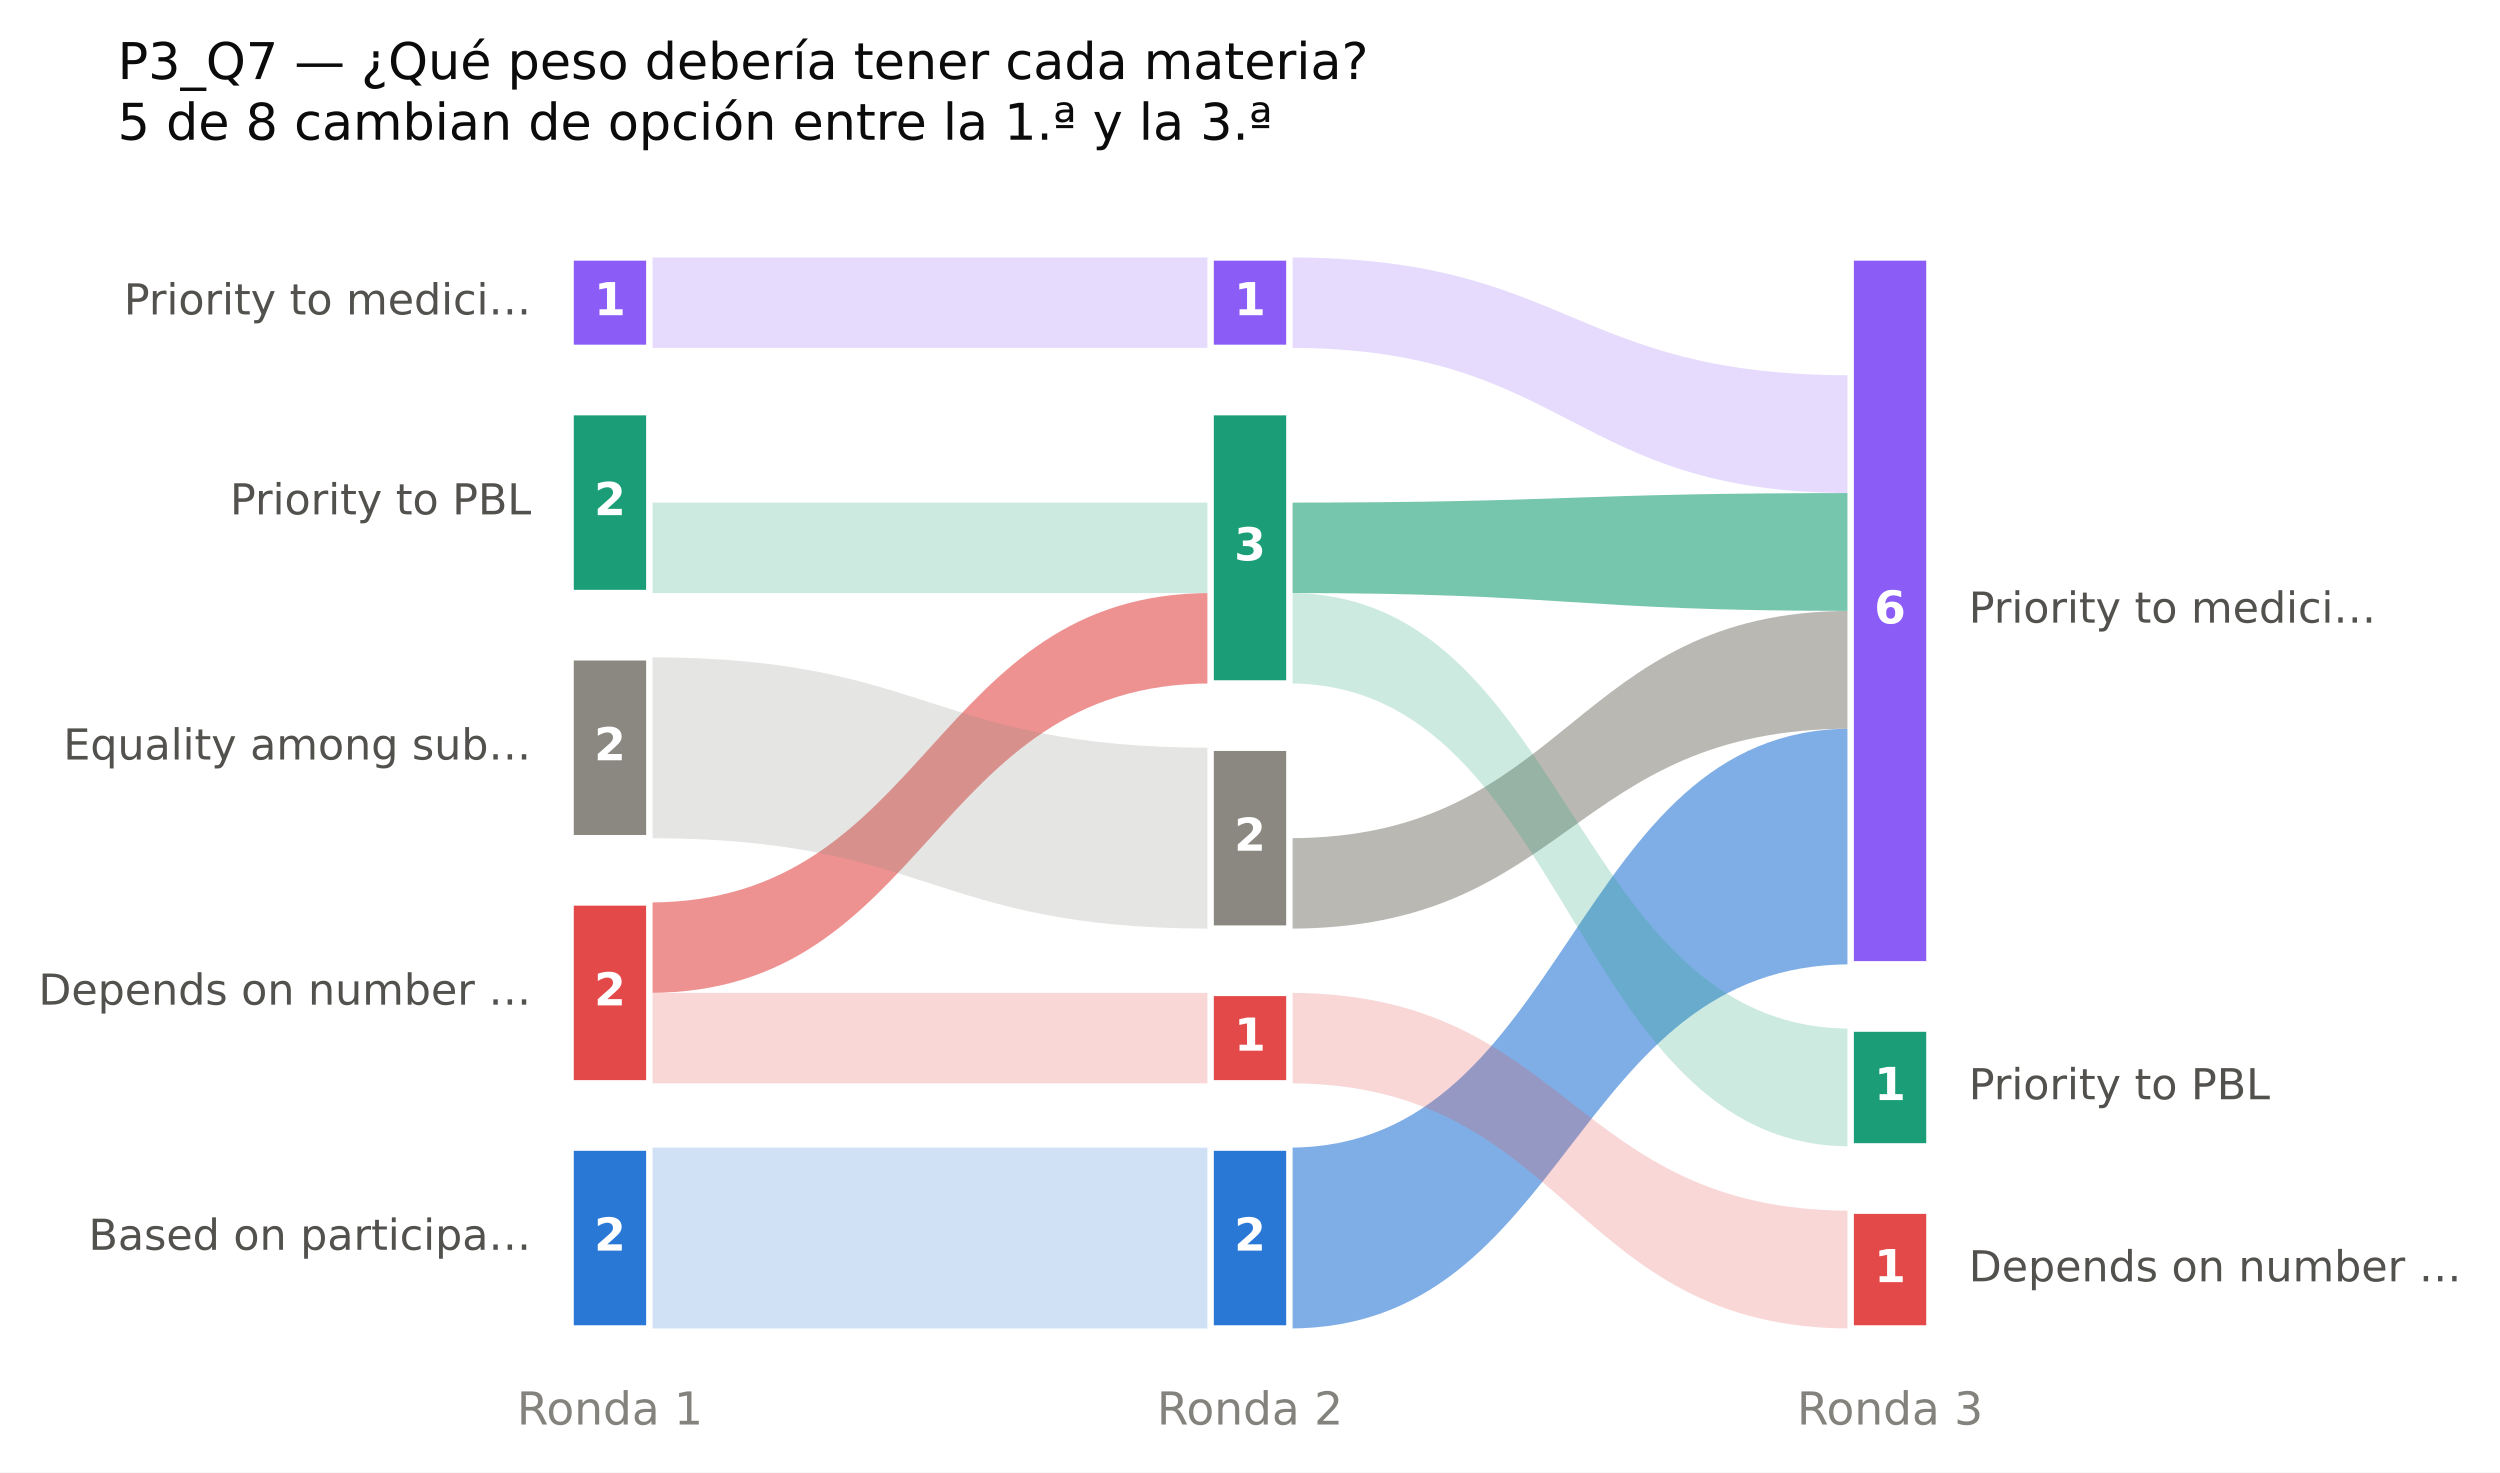
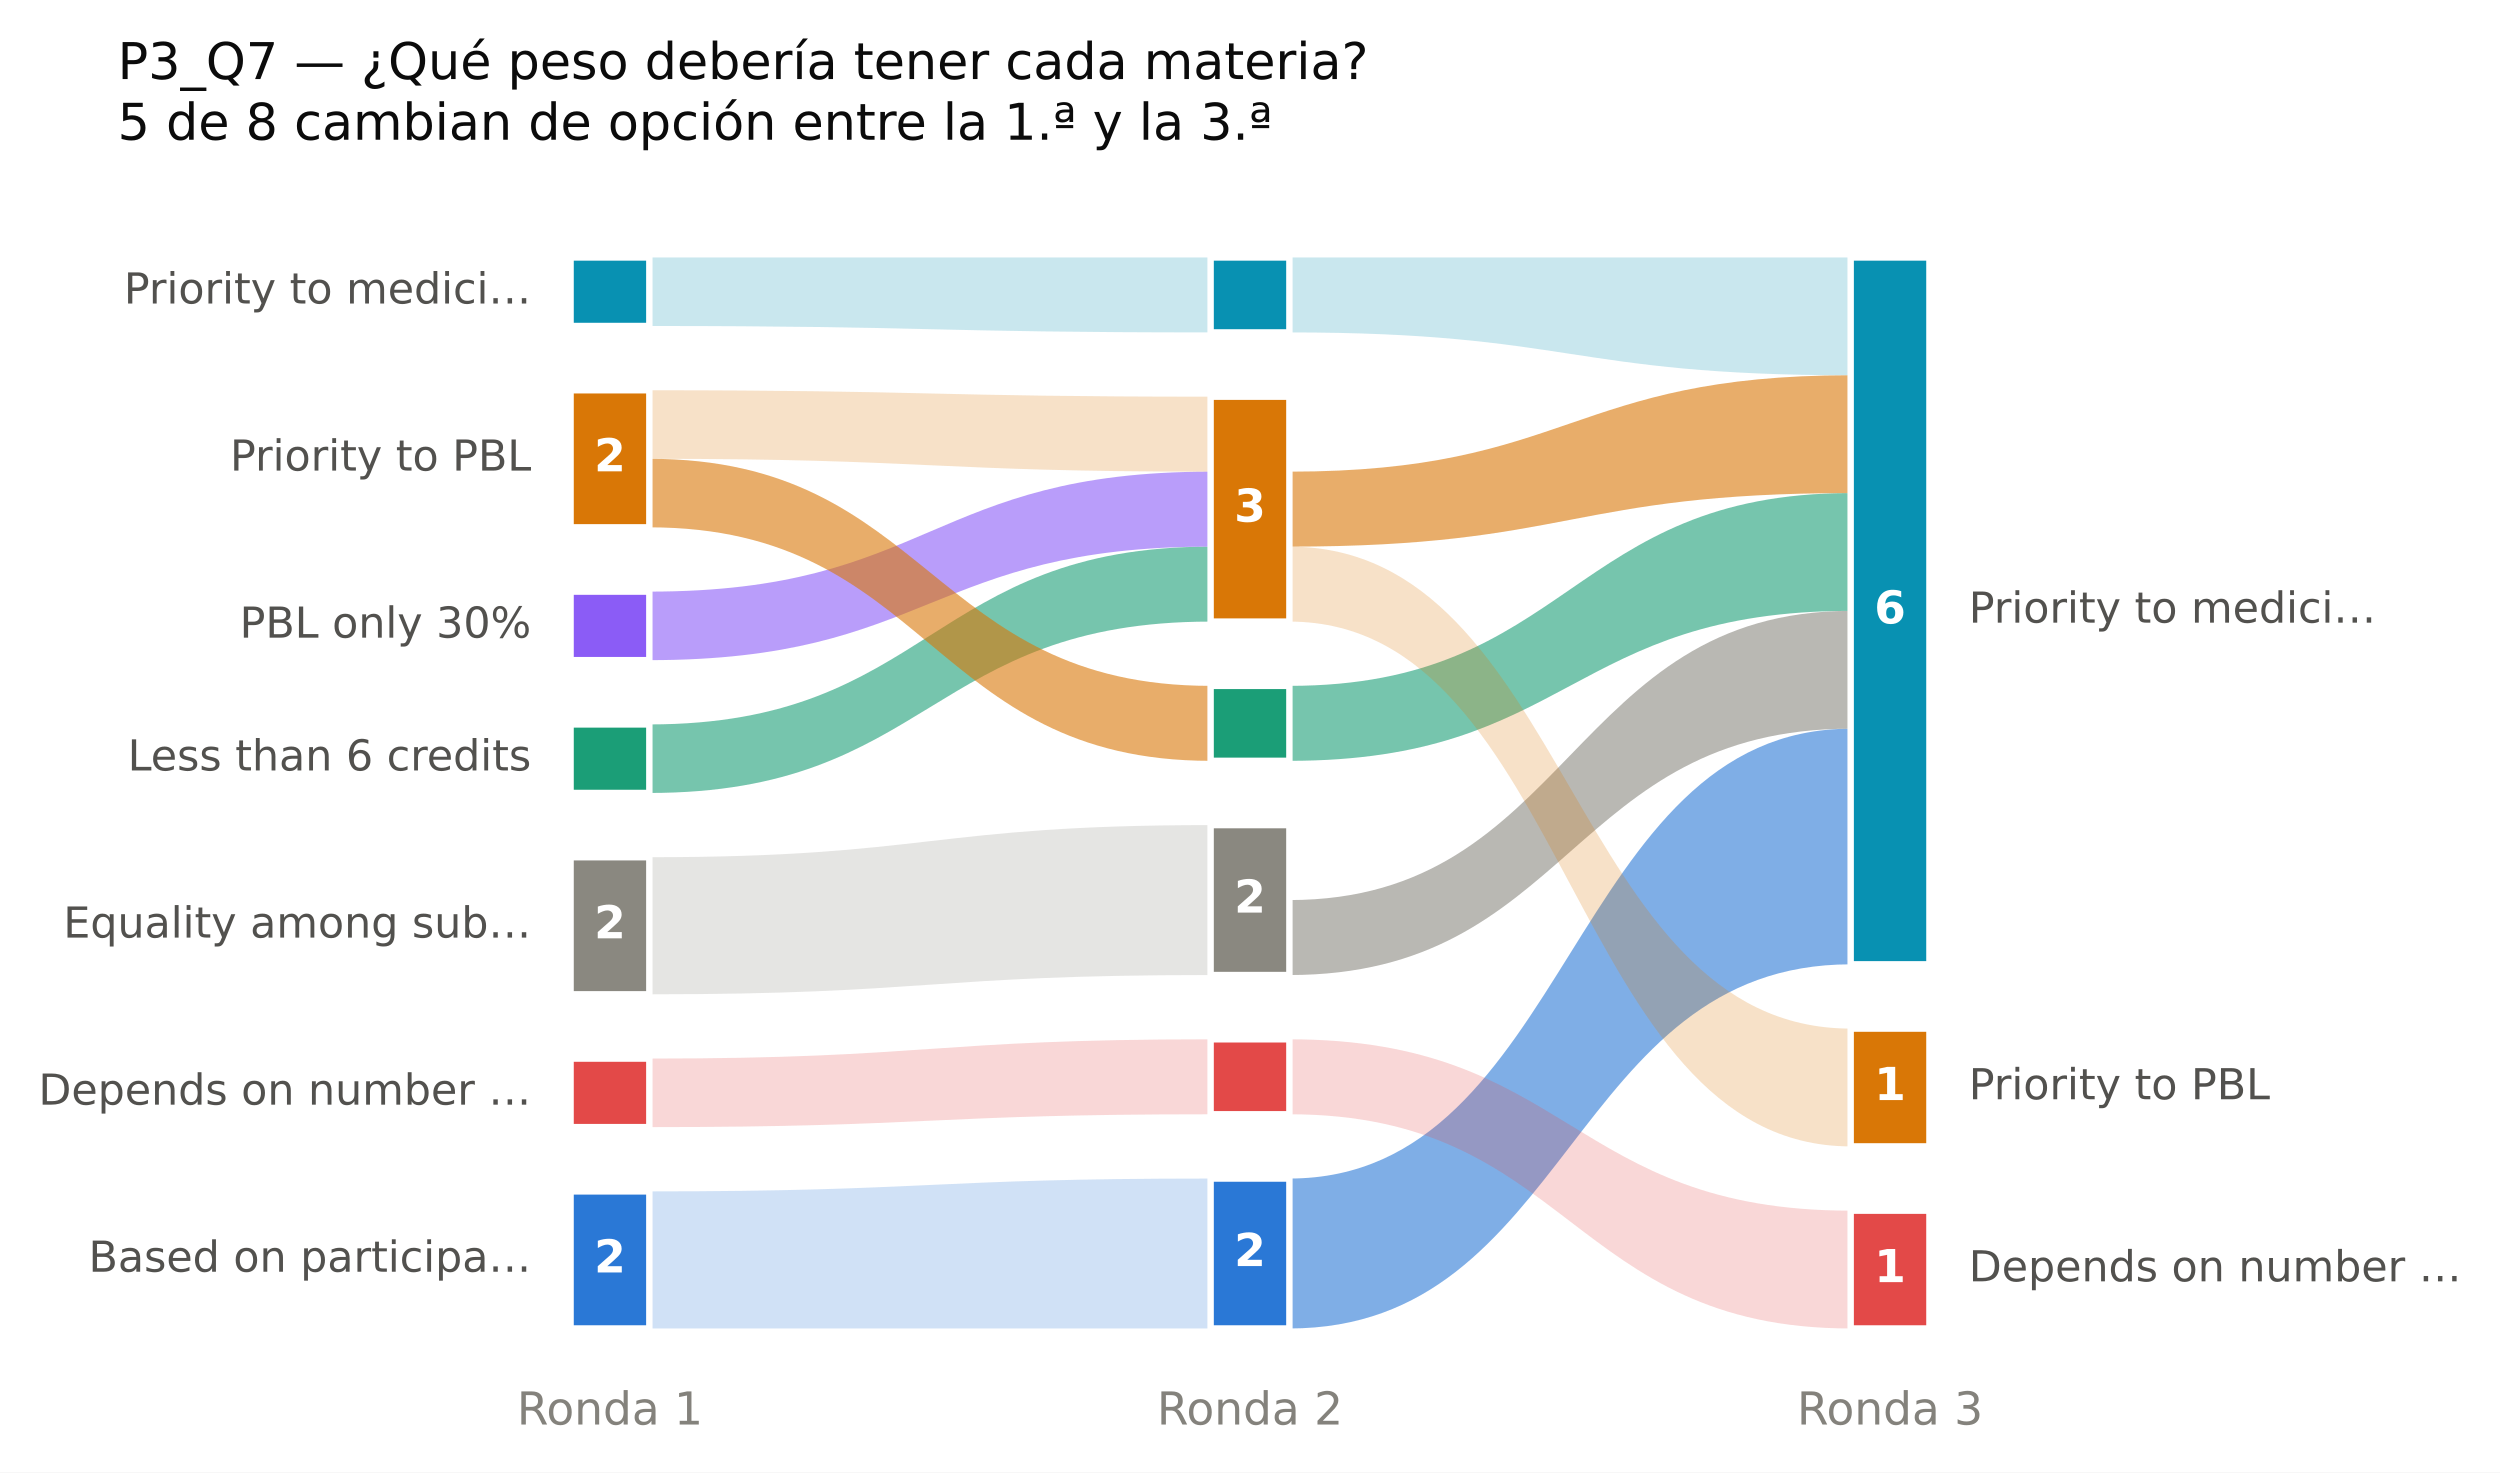
<svg xmlns="http://www.w3.org/2000/svg" width="467.9pt" height="275.583pt" viewBox="0 0 467.9 275.583" version="1.1">
  <defs>
    <style type="text/css">*{stroke-linejoin: round; stroke-linecap: butt}</style>
  </defs>
  <g id="figure_1">
    <g id="patch_1">
      <path d="M 0 275.583  L 467.9 275.583  L 467.9 0  L 0 0  z " style="fill: #ffffff" />
    </g>
    <g id="axes_1">
      <g id="patch_2">
        <path d="M 22.011 256.657  L 445.889 256.657  L 445.889 36.157  L 22.011 36.157  z " style="fill: #ffffff" />
      </g>
      <g id="patch_3">
-         <path d="M 121.53 248.638  C 174.054 248.638 174.054 248.638 226.578 248.638  L 226.578 214.784  C 174.054 214.784 174.054 214.784 121.53 214.784  z " clip-path="url(#p9a6a0027d7)" style="fill: #2a78d6; opacity: 0.22" />
+         <path d="M 121.53 248.638  C 174.054 248.638 174.054 248.638 226.578 248.638  L 226.578 220.575  C 174.054 220.575 174.054 222.98 121.53 222.98  z " clip-path="url(#pd32646e4d0)" style="fill: #2a78d6; opacity: 0.22" />
      </g>
      <g id="patch_4">
-         <path d="M 121.53 202.757  C 174.054 202.757 174.054 202.757 226.578 202.757  L 226.578 185.829  C 174.054 185.829 174.054 185.829 121.53 185.829  z " clip-path="url(#p9a6a0027d7)" style="fill: #e34948; opacity: 0.22" />
+         <path d="M 121.53 210.953  C 174.054 210.953 174.054 208.548 226.578 208.548  L 226.578 194.516  C 174.054 194.516 174.054 198.124 121.53 198.124  z " clip-path="url(#pd32646e4d0)" style="fill: #e34948; opacity: 0.22" />
      </g>
      <g id="patch_5">
-         <path d="M 121.53 185.829  C 174.054 185.829 174.054 127.92 226.578 127.92  L 226.578 110.993  C 174.054 110.993 174.054 168.902 121.53 168.902  z " clip-path="url(#p9a6a0027d7)" style="fill: #e34948; opacity: 0.6" />
+         <path d="M 121.53 186.097  C 174.054 186.097 174.054 182.488 226.578 182.488  L 226.578 154.425  C 174.054 154.425 174.054 160.438 121.53 160.438  z " clip-path="url(#pd32646e4d0)" style="fill: #8a8880; opacity: 0.22" />
      </g>
      <g id="patch_6">
-         <path d="M 121.53 156.875  C 174.054 156.875 174.054 173.802 226.578 173.802  L 226.578 139.948  C 174.054 139.948 174.054 123.02 121.53 123.02  z " clip-path="url(#p9a6a0027d7)" style="fill: #8a8880; opacity: 0.22" />
+         <path d="M 121.53 148.411  C 174.054 148.411 174.054 116.338 226.578 116.338  L 226.578 102.307  C 174.054 102.307 174.054 135.582 121.53 135.582  z " clip-path="url(#pd32646e4d0)" style="fill: #1b9e77; opacity: 0.6" />
      </g>
      <g id="patch_7">
-         <path d="M 121.53 110.993  C 174.054 110.993 174.054 110.993 226.578 110.993  L 226.578 94.066  C 174.054 94.066 174.054 94.066 121.53 94.066  z " clip-path="url(#p9a6a0027d7)" style="fill: #1b9e77; opacity: 0.22" />
+         <path d="M 121.53 123.555  C 174.054 123.555 174.054 102.307 226.578 102.307  L 226.578 88.275  C 174.054 88.275 174.054 110.726 121.53 110.726  z " clip-path="url(#pd32646e4d0)" style="fill: #8b5cf6; opacity: 0.6" />
      </g>
      <g id="patch_8">
-         <path d="M 121.53 65.111  C 174.054 65.111 174.054 65.111 226.578 65.111  L 226.578 48.184  C 174.054 48.184 174.054 48.184 121.53 48.184  z " clip-path="url(#p9a6a0027d7)" style="fill: #8b5cf6; opacity: 0.22" />
+         <path d="M 121.53 98.698  C 174.054 98.698 174.054 142.398 226.578 142.398  L 226.578 128.366  C 174.054 128.366 174.054 85.869 121.53 85.869  z " clip-path="url(#pd32646e4d0)" style="fill: #d97706; opacity: 0.6" />
      </g>
      <g id="patch_9">
-         <path d="M 241.322 248.638  C 293.846 248.638 293.846 180.484 346.37 180.484  L 346.37 136.384  C 293.846 136.384 293.846 214.784 241.322 214.784  z " clip-path="url(#p9a6a0027d7)" style="fill: #2a78d6; opacity: 0.6" />
+         <path d="M 121.53 85.869  C 174.054 85.869 174.054 88.275 226.578 88.275  L 226.578 74.243  C 174.054 74.243 174.054 73.04 121.53 73.04  z " clip-path="url(#pd32646e4d0)" style="fill: #d97706; opacity: 0.22" />
      </g>
      <g id="patch_10">
-         <path d="M 241.322 202.757  C 293.846 202.757 293.846 248.638 346.37 248.638  L 346.37 226.588  C 293.846 226.588 293.846 185.829 241.322 185.829  z " clip-path="url(#p9a6a0027d7)" style="fill: #e34948; opacity: 0.22" />
+         <path d="M 121.53 61.013  C 174.054 61.013 174.054 62.216 226.578 62.216  L 226.578 48.184  C 174.054 48.184 174.054 48.184 121.53 48.184  z " clip-path="url(#pd32646e4d0)" style="fill: #0891b2; opacity: 0.22" />
      </g>
      <g id="patch_11">
-         <path d="M 241.322 173.802  C 293.846 173.802 293.846 136.384 346.37 136.384  L 346.37 114.334  C 293.846 114.334 293.846 156.875 241.322 156.875  z " clip-path="url(#p9a6a0027d7)" style="fill: #8a8880; opacity: 0.6" />
+         <path d="M 241.322 248.638  C 293.846 248.638 293.846 180.484 346.37 180.484  L 346.37 136.384  C 293.846 136.384 293.846 220.575 241.322 220.575  z " clip-path="url(#pd32646e4d0)" style="fill: #2a78d6; opacity: 0.6" />
      </g>
      <g id="patch_12">
-         <path d="M 241.322 127.92  C 293.846 127.92 293.846 214.561 346.37 214.561  L 346.37 192.511  C 293.846 192.511 293.846 110.993 241.322 110.993  z " clip-path="url(#p9a6a0027d7)" style="fill: #1b9e77; opacity: 0.22" />
+         <path d="M 241.322 208.548  C 293.846 208.548 293.846 248.638 346.37 248.638  L 346.37 226.588  C 293.846 226.588 293.846 194.516 241.322 194.516  z " clip-path="url(#pd32646e4d0)" style="fill: #e34948; opacity: 0.22" />
      </g>
      <g id="patch_13">
-         <path d="M 241.322 110.993  C 293.846 110.993 293.846 114.334 346.37 114.334  L 346.37 92.284  C 293.846 92.284 293.846 94.066 241.322 94.066  z " clip-path="url(#p9a6a0027d7)" style="fill: #1b9e77; opacity: 0.6" />
+         <path d="M 241.322 182.488  C 293.846 182.488 293.846 136.384 346.37 136.384  L 346.37 114.334  C 293.846 114.334 293.846 168.457 241.322 168.457  z " clip-path="url(#pd32646e4d0)" style="fill: #8a8880; opacity: 0.6" />
      </g>
      <g id="patch_14">
-         <path d="M 241.322 65.111  C 293.846 65.111 293.846 92.284 346.37 92.284  L 346.37 70.234  C 293.846 70.234 293.846 48.184 241.322 48.184  z " clip-path="url(#p9a6a0027d7)" style="fill: #8b5cf6; opacity: 0.22" />
+         <path d="M 241.322 142.398  C 293.846 142.398 293.846 114.334 346.37 114.334  L 346.37 92.284  C 293.846 92.284 293.846 128.366 241.322 128.366  z " clip-path="url(#pd32646e4d0)" style="fill: #1b9e77; opacity: 0.6" />
+       </g>
+       <g id="patch_15">
+         <path d="M 241.322 116.338  C 293.846 116.338 293.846 214.561 346.37 214.561  L 346.37 192.511  C 293.846 192.511 293.846 102.307 241.322 102.307  z " clip-path="url(#pd32646e4d0)" style="fill: #d97706; opacity: 0.22" />
+       </g>
+       <g id="patch_16">
+         <path d="M 241.322 102.307  C 293.846 102.307 293.846 92.284 346.37 92.284  L 346.37 70.234  C 293.846 70.234 293.846 88.275 241.322 88.275  z " clip-path="url(#pd32646e4d0)" style="fill: #d97706; opacity: 0.6" />
+       </g>
+       <g id="patch_17">
+         <path d="M 241.322 62.216  C 293.846 62.216 293.846 70.234 346.37 70.234  L 346.37 48.184  C 293.846 48.184 293.846 48.184 241.322 48.184  z " clip-path="url(#pd32646e4d0)" style="fill: #0891b2; opacity: 0.22" />
      </g>
      <g id="matplotlib.axis_1">
        <g id="xtick_1">
          <g id="line2d_1" />
          <g id="text_1">
            <text style="font-size: 8.5px; font-family: 'DejaVu Sans', 'Helvetica', 'Arial', sans-serif; text-anchor: middle; fill: #84827c" x="114.159" y="266.615" transform="rotate(-0 114.1586 266.6153)">Ronda 1</text>
          </g>
        </g>
        <g id="xtick_2">
          <g id="line2d_2" />
          <g id="text_2">
            <text style="font-size: 8.5px; font-family: 'DejaVu Sans', 'Helvetica', 'Arial', sans-serif; text-anchor: middle; fill: #84827c" x="233.95" y="266.615" transform="rotate(-0 233.9502 266.6153)">Ronda 2</text>
          </g>
        </g>
        <g id="xtick_3">
          <g id="line2d_3" />
          <g id="text_3">
            <text style="font-size: 8.5px; font-family: 'DejaVu Sans', 'Helvetica', 'Arial', sans-serif; text-anchor: middle; fill: #84827c" x="353.742" y="266.615" transform="rotate(-0 353.7419 266.6153)">Ronda 3</text>
          </g>
        </g>
      </g>
      <g id="matplotlib.axis_2" />
-       <g id="patch_15">
-         <path d="M 106.787 248.638  L 121.53 248.638  L 121.53 214.784  L 106.787 214.784  z " clip-path="url(#p9a6a0027d7)" style="fill: #2a78d6; stroke: #ffffff; stroke-width: 1.2; stroke-linejoin: miter" />
-       </g>
-       <g id="patch_16">
-         <path d="M 106.787 202.757  L 121.53 202.757  L 121.53 168.902  L 106.787 168.902  z " clip-path="url(#p9a6a0027d7)" style="fill: #e34948; stroke: #ffffff; stroke-width: 1.2; stroke-linejoin: miter" />
-       </g>
-       <g id="patch_17">
-         <path d="M 106.787 156.875  L 121.53 156.875  L 121.53 123.02  L 106.787 123.02  z " clip-path="url(#p9a6a0027d7)" style="fill: #8a8880; stroke: #ffffff; stroke-width: 1.2; stroke-linejoin: miter" />
-       </g>
      <g id="patch_18">
-         <path d="M 106.787 110.993  L 121.53 110.993  L 121.53 77.138  L 106.787 77.138  z " clip-path="url(#p9a6a0027d7)" style="fill: #1b9e77; stroke: #ffffff; stroke-width: 1.2; stroke-linejoin: miter" />
+         <path d="M 106.787 248.638  L 121.53 248.638  L 121.53 222.98  L 106.787 222.98  z " clip-path="url(#pd32646e4d0)" style="fill: #2a78d6; stroke: #ffffff; stroke-width: 1.2; stroke-linejoin: miter" />
      </g>
      <g id="patch_19">
-         <path d="M 106.787 65.111  L 121.53 65.111  L 121.53 48.184  L 106.787 48.184  z " clip-path="url(#p9a6a0027d7)" style="fill: #8b5cf6; stroke: #ffffff; stroke-width: 1.2; stroke-linejoin: miter" />
+         <path d="M 106.787 210.953  L 121.53 210.953  L 121.53 198.124  L 106.787 198.124  z " clip-path="url(#pd32646e4d0)" style="fill: #e34948; stroke: #ffffff; stroke-width: 1.2; stroke-linejoin: miter" />
      </g>
      <g id="patch_20">
-         <path d="M 226.578 248.638  L 241.322 248.638  L 241.322 214.784  L 226.578 214.784  z " clip-path="url(#p9a6a0027d7)" style="fill: #2a78d6; stroke: #ffffff; stroke-width: 1.2; stroke-linejoin: miter" />
+         <path d="M 106.787 186.097  L 121.53 186.097  L 121.53 160.438  L 106.787 160.438  z " clip-path="url(#pd32646e4d0)" style="fill: #8a8880; stroke: #ffffff; stroke-width: 1.2; stroke-linejoin: miter" />
      </g>
      <g id="patch_21">
-         <path d="M 226.578 202.757  L 241.322 202.757  L 241.322 185.829  L 226.578 185.829  z " clip-path="url(#p9a6a0027d7)" style="fill: #e34948; stroke: #ffffff; stroke-width: 1.2; stroke-linejoin: miter" />
+         <path d="M 106.787 148.411  L 121.53 148.411  L 121.53 135.582  L 106.787 135.582  z " clip-path="url(#pd32646e4d0)" style="fill: #1b9e77; stroke: #ffffff; stroke-width: 1.2; stroke-linejoin: miter" />
      </g>
      <g id="patch_22">
-         <path d="M 226.578 173.802  L 241.322 173.802  L 241.322 139.948  L 226.578 139.948  z " clip-path="url(#p9a6a0027d7)" style="fill: #8a8880; stroke: #ffffff; stroke-width: 1.2; stroke-linejoin: miter" />
+         <path d="M 106.787 123.555  L 121.53 123.555  L 121.53 110.726  L 106.787 110.726  z " clip-path="url(#pd32646e4d0)" style="fill: #8b5cf6; stroke: #ffffff; stroke-width: 1.2; stroke-linejoin: miter" />
      </g>
      <g id="patch_23">
-         <path d="M 226.578 127.92  L 241.322 127.92  L 241.322 77.138  L 226.578 77.138  z " clip-path="url(#p9a6a0027d7)" style="fill: #1b9e77; stroke: #ffffff; stroke-width: 1.2; stroke-linejoin: miter" />
+         <path d="M 106.787 98.698  L 121.53 98.698  L 121.53 73.04  L 106.787 73.04  z " clip-path="url(#pd32646e4d0)" style="fill: #d97706; stroke: #ffffff; stroke-width: 1.2; stroke-linejoin: miter" />
      </g>
      <g id="patch_24">
-         <path d="M 226.578 65.111  L 241.322 65.111  L 241.322 48.184  L 226.578 48.184  z " clip-path="url(#p9a6a0027d7)" style="fill: #8b5cf6; stroke: #ffffff; stroke-width: 1.2; stroke-linejoin: miter" />
+         <path d="M 106.787 61.013  L 121.53 61.013  L 121.53 48.184  L 106.787 48.184  z " clip-path="url(#pd32646e4d0)" style="fill: #0891b2; stroke: #ffffff; stroke-width: 1.2; stroke-linejoin: miter" />
      </g>
      <g id="patch_25">
-         <path d="M 346.37 248.638  L 361.114 248.638  L 361.114 226.588  L 346.37 226.588  z " clip-path="url(#p9a6a0027d7)" style="fill: #e34948; stroke: #ffffff; stroke-width: 1.2; stroke-linejoin: miter" />
+         <path d="M 226.578 248.638  L 241.322 248.638  L 241.322 220.575  L 226.578 220.575  z " clip-path="url(#pd32646e4d0)" style="fill: #2a78d6; stroke: #ffffff; stroke-width: 1.2; stroke-linejoin: miter" />
      </g>
      <g id="patch_26">
-         <path d="M 346.37 214.561  L 361.114 214.561  L 361.114 192.511  L 346.37 192.511  z " clip-path="url(#p9a6a0027d7)" style="fill: #1b9e77; stroke: #ffffff; stroke-width: 1.2; stroke-linejoin: miter" />
+         <path d="M 226.578 208.548  L 241.322 208.548  L 241.322 194.516  L 226.578 194.516  z " clip-path="url(#pd32646e4d0)" style="fill: #e34948; stroke: #ffffff; stroke-width: 1.2; stroke-linejoin: miter" />
      </g>
      <g id="patch_27">
-         <path d="M 346.37 180.484  L 361.114 180.484  L 361.114 48.184  L 346.37 48.184  z " clip-path="url(#p9a6a0027d7)" style="fill: #8b5cf6; stroke: #ffffff; stroke-width: 1.2; stroke-linejoin: miter" />
+         <path d="M 226.578 182.488  L 241.322 182.488  L 241.322 154.425  L 226.578 154.425  z " clip-path="url(#pd32646e4d0)" style="fill: #8a8880; stroke: #ffffff; stroke-width: 1.2; stroke-linejoin: miter" />
+       </g>
+       <g id="patch_28">
+         <path d="M 226.578 142.398  L 241.322 142.398  L 241.322 128.366  L 226.578 128.366  z " clip-path="url(#pd32646e4d0)" style="fill: #1b9e77; stroke: #ffffff; stroke-width: 1.2; stroke-linejoin: miter" />
+       </g>
+       <g id="patch_29">
+         <path d="M 226.578 116.338  L 241.322 116.338  L 241.322 74.243  L 226.578 74.243  z " clip-path="url(#pd32646e4d0)" style="fill: #d97706; stroke: #ffffff; stroke-width: 1.2; stroke-linejoin: miter" />
+       </g>
+       <g id="patch_30">
+         <path d="M 226.578 62.216  L 241.322 62.216  L 241.322 48.184  L 226.578 48.184  z " clip-path="url(#pd32646e4d0)" style="fill: #0891b2; stroke: #ffffff; stroke-width: 1.2; stroke-linejoin: miter" />
+       </g>
+       <g id="patch_31">
+         <path d="M 346.37 248.638  L 361.114 248.638  L 361.114 226.588  L 346.37 226.588  z " clip-path="url(#pd32646e4d0)" style="fill: #e34948; stroke: #ffffff; stroke-width: 1.2; stroke-linejoin: miter" />
+       </g>
+       <g id="patch_32">
+         <path d="M 346.37 214.561  L 361.114 214.561  L 361.114 192.511  L 346.37 192.511  z " clip-path="url(#pd32646e4d0)" style="fill: #d97706; stroke: #ffffff; stroke-width: 1.2; stroke-linejoin: miter" />
+       </g>
+       <g id="patch_33">
+         <path d="M 346.37 180.484  L 361.114 180.484  L 361.114 48.184  L 346.37 48.184  z " clip-path="url(#pd32646e4d0)" style="fill: #0891b2; stroke: #ffffff; stroke-width: 1.2; stroke-linejoin: miter" />
      </g>
      <g id="text_4">
        <text style="font-size: 9.5px; font-family: 'DejaVu Sans', 'Helvetica', 'Arial', sans-serif; fill: #0b0b0b" transform="translate(22.01118 14.79852)">P3_Q7 — ¿Qué peso debería tener cada materia?</text>
        <text style="font-size: 9.5px; font-family: 'DejaVu Sans', 'Helvetica', 'Arial', sans-serif; fill: #0b0b0b" transform="translate(22.01118 26.15666)">5 de 8 cambian de opción entre la 1.ª y la 3.ª</text>
      </g>
      <g id="text_5">
-         <text style="font-weight: 700; font-size: 8.5px; font-family: 'DejaVu Sans', 'Helvetica', 'Arial', sans-serif; text-anchor: middle; fill: #ffffff" x="114.159" y="234.057" transform="rotate(-0 114.1586 234.0567)">2</text>
+         <text style="font-weight: 700; font-size: 8.5px; font-family: 'DejaVu Sans', 'Helvetica', 'Arial', sans-serif; text-anchor: middle; fill: #ffffff" x="114.159" y="238.155" transform="rotate(-0 114.1586 238.1549)">2</text>
      </g>
      <g id="text_6">
-         <text style="font-size: 8px; font-family: 'DejaVu Sans', 'Helvetica', 'Arial', sans-serif; text-anchor: end; fill: #52514e" x="99.415" y="233.919" transform="rotate(-0 99.415 233.9187)">Based on participa…</text>
+         <text style="font-size: 8px; font-family: 'DejaVu Sans', 'Helvetica', 'Arial', sans-serif; text-anchor: end; fill: #52514e" x="99.415" y="238.017" transform="rotate(-0 99.415 238.0169)">Based on participa…</text>
      </g>
      <g id="text_7">
-         <text style="font-weight: 700; font-size: 8.5px; font-family: 'DejaVu Sans', 'Helvetica', 'Arial', sans-serif; text-anchor: middle; fill: #ffffff" x="114.159" y="188.175" transform="rotate(-0 114.1586 188.1749)">2</text>
+         <text style="font-size: 8px; font-family: 'DejaVu Sans', 'Helvetica', 'Arial', sans-serif; text-anchor: end; fill: #52514e" x="99.415" y="206.746" transform="rotate(-0 99.415 206.746)">Depends on number …</text>
      </g>
      <g id="text_8">
-         <text style="font-size: 8px; font-family: 'DejaVu Sans', 'Helvetica', 'Arial', sans-serif; text-anchor: end; fill: #52514e" x="99.415" y="188.037" transform="rotate(-0 99.415 188.0369)">Depends on number …</text>
+         <text style="font-weight: 700; font-size: 8.5px; font-family: 'DejaVu Sans', 'Helvetica', 'Arial', sans-serif; text-anchor: middle; fill: #ffffff" x="114.159" y="175.613" transform="rotate(-0 114.1586 175.613)">2</text>
      </g>
      <g id="text_9">
-         <text style="font-weight: 700; font-size: 8.5px; font-family: 'DejaVu Sans', 'Helvetica', 'Arial', sans-serif; text-anchor: middle; fill: #ffffff" x="114.159" y="142.293" transform="rotate(-0 114.1586 142.293)">2</text>
+         <text style="font-size: 8px; font-family: 'DejaVu Sans', 'Helvetica', 'Arial', sans-serif; text-anchor: end; fill: #52514e" x="99.415" y="175.475" transform="rotate(-0 99.415 175.4751)">Equality among sub…</text>
      </g>
      <g id="text_10">
-         <text style="font-size: 8px; font-family: 'DejaVu Sans', 'Helvetica', 'Arial', sans-serif; text-anchor: end; fill: #52514e" x="99.415" y="142.155" transform="rotate(-0 99.415 142.1551)">Equality among sub…</text>
+         <text style="font-size: 8px; font-family: 'DejaVu Sans', 'Helvetica', 'Arial', sans-serif; text-anchor: end; fill: #52514e" x="99.415" y="144.204" transform="rotate(-0 99.415 144.2042)">Less than 6 credits</text>
      </g>
      <g id="text_11">
-         <text style="font-weight: 700; font-size: 8.5px; font-family: 'DejaVu Sans', 'Helvetica', 'Arial', sans-serif; text-anchor: middle; fill: #ffffff" x="114.159" y="96.411" transform="rotate(-0 114.1586 96.41122)">2</text>
+         <text style="font-size: 8px; font-family: 'DejaVu Sans', 'Helvetica', 'Arial', sans-serif; text-anchor: end; fill: #52514e" x="99.415" y="119.348" transform="rotate(-0 99.415 119.3478)">PBL only 30%</text>
      </g>
      <g id="text_12">
-         <text style="font-size: 8px; font-family: 'DejaVu Sans', 'Helvetica', 'Arial', sans-serif; text-anchor: end; fill: #52514e" x="99.415" y="96.273" transform="rotate(-0 99.415 96.27325)">Priority to PBL</text>
+         <text style="font-weight: 700; font-size: 8.5px; font-family: 'DejaVu Sans', 'Helvetica', 'Arial', sans-serif; text-anchor: middle; fill: #ffffff" x="114.159" y="88.215" transform="rotate(-0 114.1586 88.21485)">2</text>
      </g>
      <g id="text_13">
-         <text style="font-weight: 700; font-size: 8.5px; font-family: 'DejaVu Sans', 'Helvetica', 'Arial', sans-serif; text-anchor: middle; fill: #ffffff" x="114.159" y="58.993" transform="rotate(-0 114.1586 58.99303)">1</text>
+         <text style="font-size: 8px; font-family: 'DejaVu Sans', 'Helvetica', 'Arial', sans-serif; text-anchor: end; fill: #52514e" x="99.415" y="88.077" transform="rotate(-0 99.415 88.07688)">Priority to PBL</text>
      </g>
      <g id="text_14">
-         <text style="font-size: 8px; font-family: 'DejaVu Sans', 'Helvetica', 'Arial', sans-serif; text-anchor: end; fill: #52514e" x="99.415" y="58.855" transform="rotate(-0 99.415 58.85507)">Priority to medici…</text>
+         <text style="font-size: 8px; font-family: 'DejaVu Sans', 'Helvetica', 'Arial', sans-serif; text-anchor: end; fill: #52514e" x="99.415" y="56.806" transform="rotate(-0 99.415 56.80597)">Priority to medici…</text>
      </g>
      <g id="text_15">
-         <text style="font-weight: 700; font-size: 8.5px; font-family: 'DejaVu Sans', 'Helvetica', 'Arial', sans-serif; text-anchor: middle; fill: #ffffff" x="233.95" y="234.057" transform="rotate(-0 233.9502 234.0567)">2</text>
+         <text style="font-weight: 700; font-size: 8.5px; font-family: 'DejaVu Sans', 'Helvetica', 'Arial', sans-serif; text-anchor: middle; fill: #ffffff" x="233.95" y="236.952" transform="rotate(-0 233.9502 236.9521)">2</text>
      </g>
      <g id="text_16">
-         <text style="font-weight: 700; font-size: 8.5px; font-family: 'DejaVu Sans', 'Helvetica', 'Arial', sans-serif; text-anchor: middle; fill: #ffffff" x="233.95" y="196.638" transform="rotate(-0 233.9502 196.6385)">1</text>
+         <text style="font-weight: 700; font-size: 8.5px; font-family: 'DejaVu Sans', 'Helvetica', 'Arial', sans-serif; text-anchor: middle; fill: #ffffff" x="233.95" y="170.802" transform="rotate(-0 233.9502 170.8021)">2</text>
      </g>
      <g id="text_17">
-         <text style="font-weight: 700; font-size: 8.5px; font-family: 'DejaVu Sans', 'Helvetica', 'Arial', sans-serif; text-anchor: middle; fill: #ffffff" x="233.95" y="159.22" transform="rotate(-0 233.9502 159.2203)">2</text>
+         <text style="font-weight: 700; font-size: 8.5px; font-family: 'DejaVu Sans', 'Helvetica', 'Arial', sans-serif; text-anchor: middle; fill: #ffffff" x="233.95" y="97.636" transform="rotate(-0 233.9502 97.63622)">3</text>
      </g>
      <g id="text_18">
-         <text style="font-weight: 700; font-size: 8.5px; font-family: 'DejaVu Sans', 'Helvetica', 'Arial', sans-serif; text-anchor: middle; fill: #ffffff" x="233.95" y="104.875" transform="rotate(-0 233.9502 104.8749)">3</text>
+         <text style="font-weight: 700; font-size: 8.5px; font-family: 'DejaVu Sans', 'Helvetica', 'Arial', sans-serif; text-anchor: middle; fill: #ffffff" x="353.742" y="239.959" transform="rotate(-0 353.7419 239.9589)">1</text>
      </g>
      <g id="text_19">
-         <text style="font-weight: 700; font-size: 8.5px; font-family: 'DejaVu Sans', 'Helvetica', 'Arial', sans-serif; text-anchor: middle; fill: #ffffff" x="233.95" y="58.993" transform="rotate(-0 233.9502 58.99303)">1</text>
+         <text style="font-size: 8px; font-family: 'DejaVu Sans', 'Helvetica', 'Arial', sans-serif; text-anchor: start; fill: #52514e" x="368.485" y="239.821" transform="rotate(-0 368.4854 239.821)">Depends on number …</text>
      </g>
      <g id="text_20">
-         <text style="font-weight: 700; font-size: 8.5px; font-family: 'DejaVu Sans', 'Helvetica', 'Arial', sans-serif; text-anchor: middle; fill: #ffffff" x="353.742" y="239.959" transform="rotate(-0 353.7419 239.9589)">1</text>
+         <text style="font-weight: 700; font-size: 8.5px; font-family: 'DejaVu Sans', 'Helvetica', 'Arial', sans-serif; text-anchor: middle; fill: #ffffff" x="353.742" y="205.882" transform="rotate(-0 353.7419 205.8817)">1</text>
      </g>
      <g id="text_21">
-         <text style="font-size: 8px; font-family: 'DejaVu Sans', 'Helvetica', 'Arial', sans-serif; text-anchor: start; fill: #52514e" x="368.485" y="239.821" transform="rotate(-0 368.4854 239.821)">Depends on number …</text>
+         <text style="font-size: 8px; font-family: 'DejaVu Sans', 'Helvetica', 'Arial', sans-serif; text-anchor: start; fill: #52514e" x="368.485" y="205.744" transform="rotate(-0 368.4854 205.7437)">Priority to PBL</text>
      </g>
      <g id="text_22">
-         <text style="font-weight: 700; font-size: 8.5px; font-family: 'DejaVu Sans', 'Helvetica', 'Arial', sans-serif; text-anchor: middle; fill: #ffffff" x="353.742" y="205.882" transform="rotate(-0 353.7419 205.8817)">1</text>
+         <text style="font-weight: 700; font-size: 8.5px; font-family: 'DejaVu Sans', 'Helvetica', 'Arial', sans-serif; text-anchor: middle; fill: #ffffff" x="353.742" y="116.679" transform="rotate(-0 353.7419 116.6794)">6</text>
      </g>
      <g id="text_23">
-         <text style="font-size: 8px; font-family: 'DejaVu Sans', 'Helvetica', 'Arial', sans-serif; text-anchor: start; fill: #52514e" x="368.485" y="205.744" transform="rotate(-0 368.4854 205.7437)">Priority to PBL</text>
-       </g>
-       <g id="text_24">
-         <text style="font-weight: 700; font-size: 8.5px; font-family: 'DejaVu Sans', 'Helvetica', 'Arial', sans-serif; text-anchor: middle; fill: #ffffff" x="353.742" y="116.679" transform="rotate(-0 353.7419 116.6794)">6</text>
-       </g>
-       <g id="text_25">
        <text style="font-size: 8px; font-family: 'DejaVu Sans', 'Helvetica', 'Arial', sans-serif; text-anchor: start; fill: #52514e" x="368.485" y="116.541" transform="rotate(-0 368.4854 116.5414)">Priority to medici…</text>
      </g>
    </g>
  </g>
  <defs>
-     <clipPath id="p9a6a0027d7">
+     <clipPath id="pd32646e4d0">
      <rect x="22.011" y="36.157" width="423.878" height="220.5" />
    </clipPath>
  </defs>
</svg>
